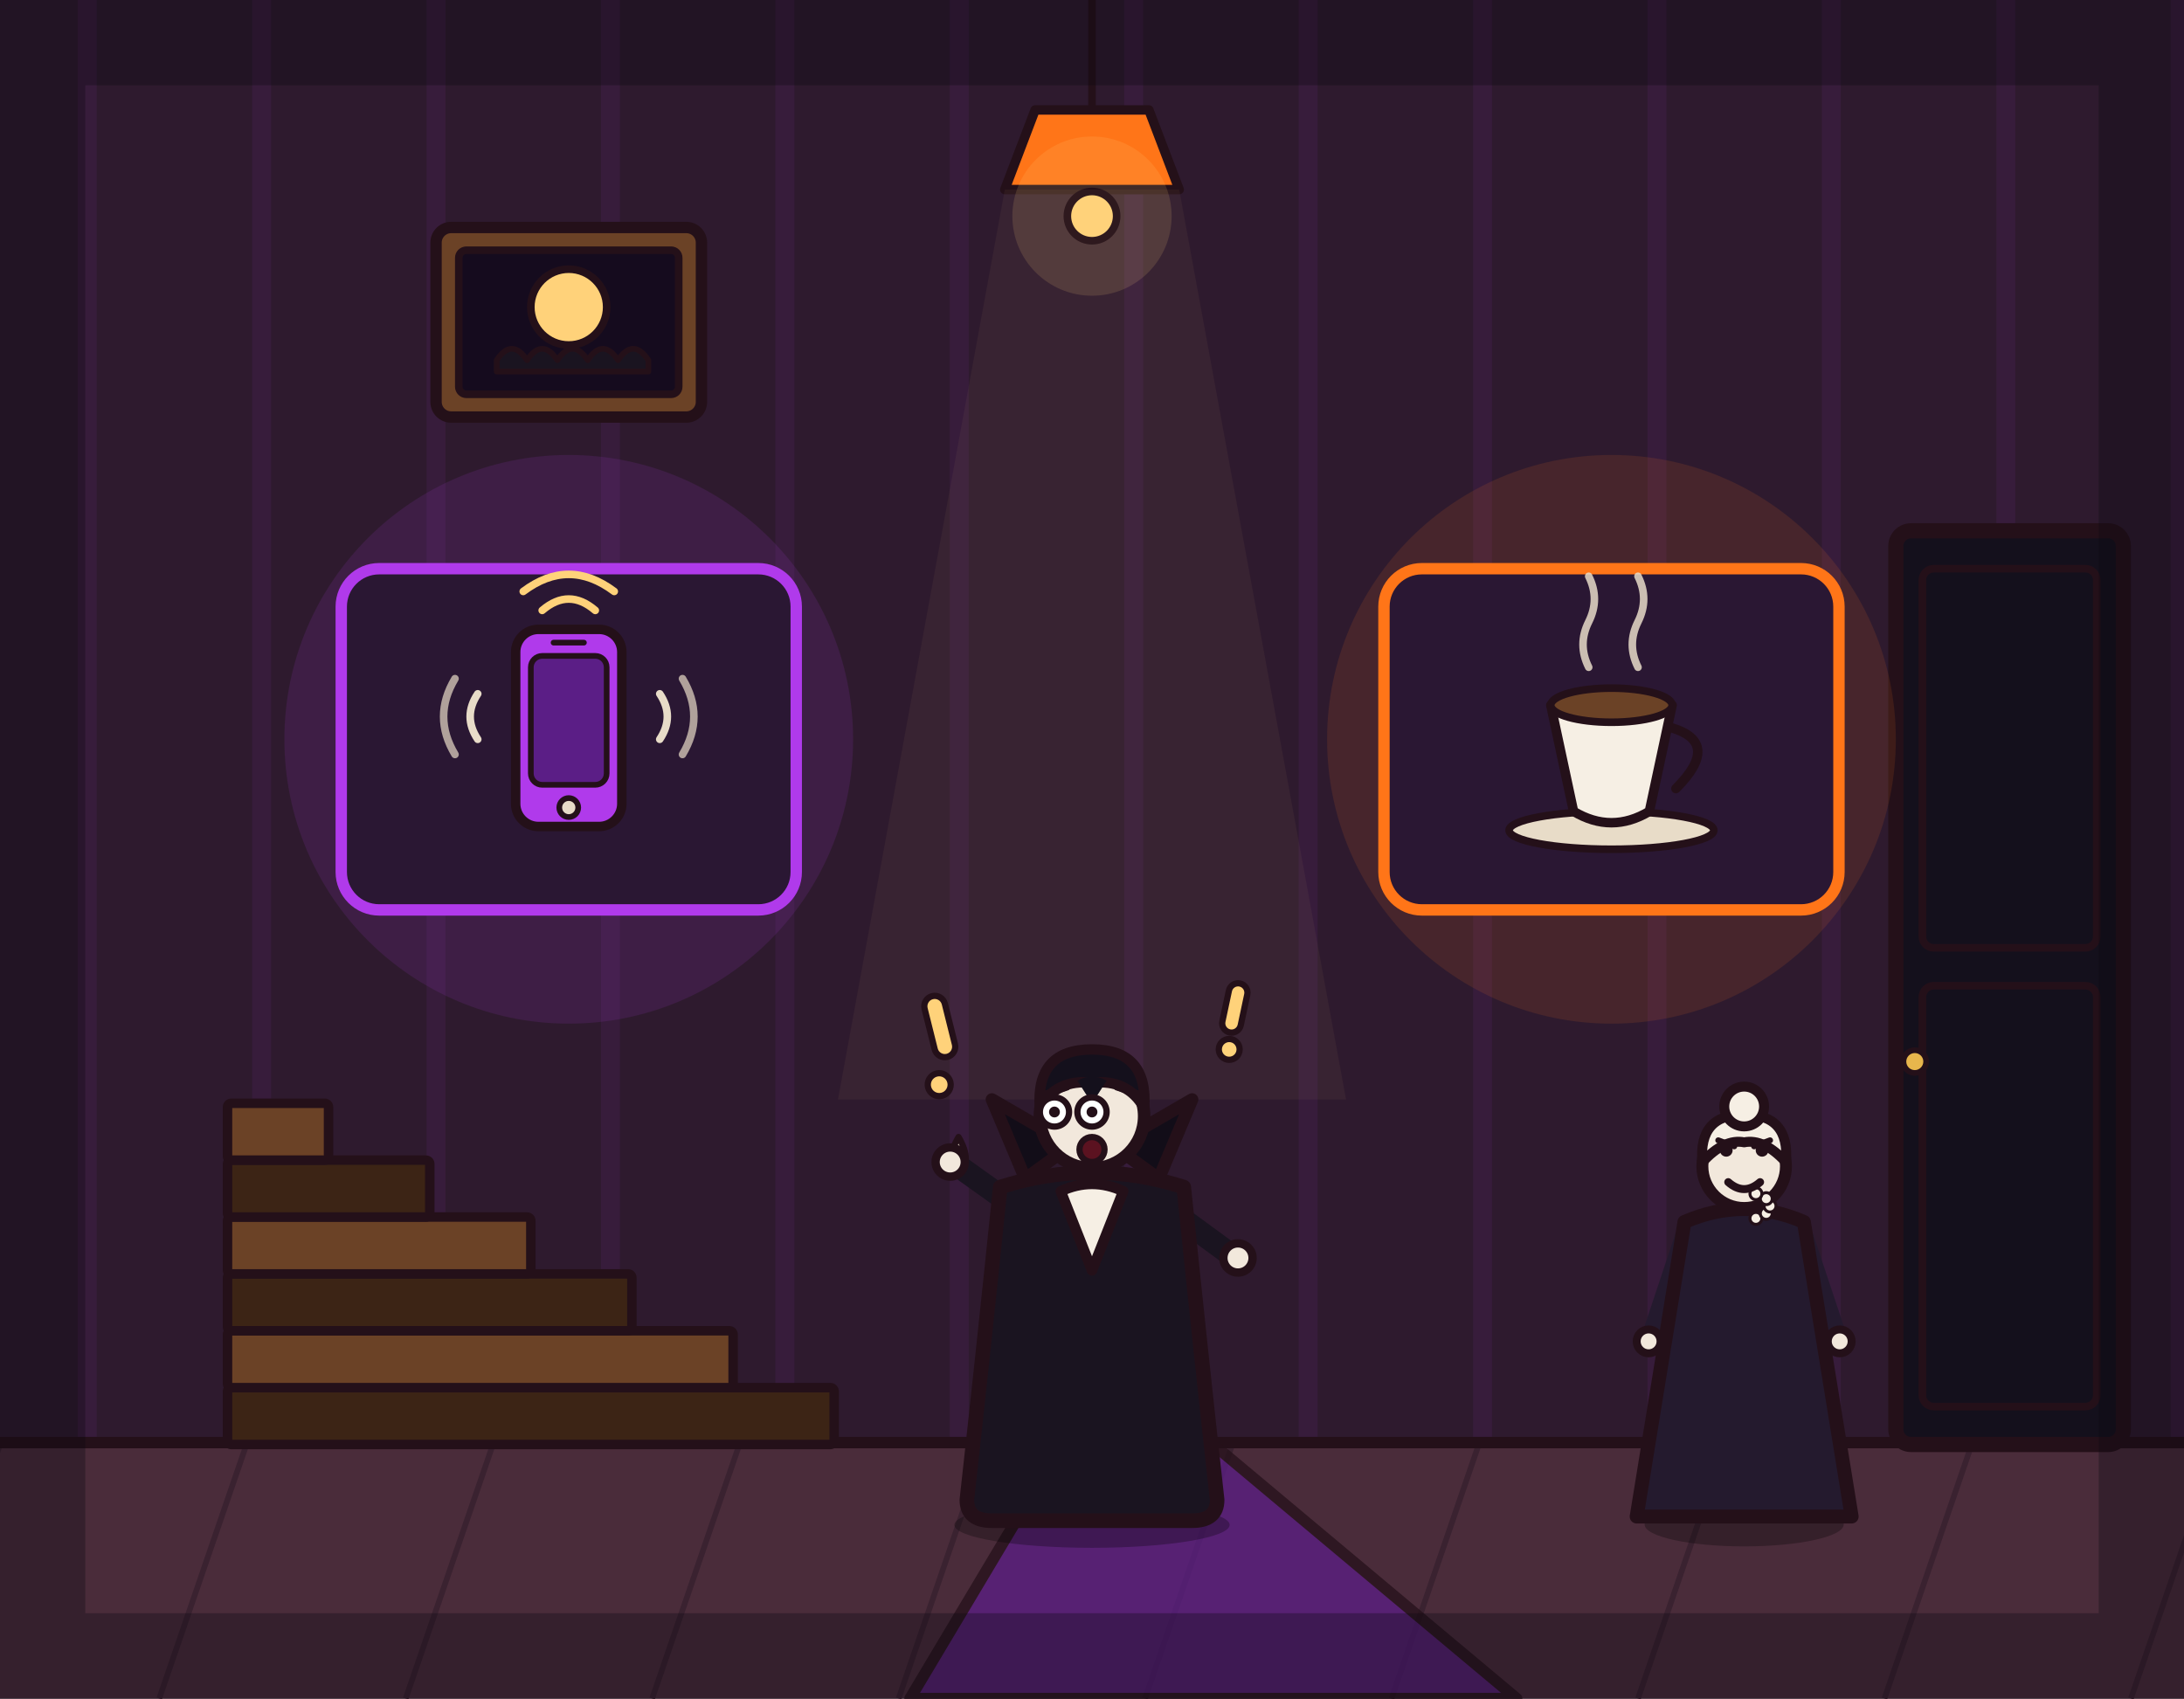
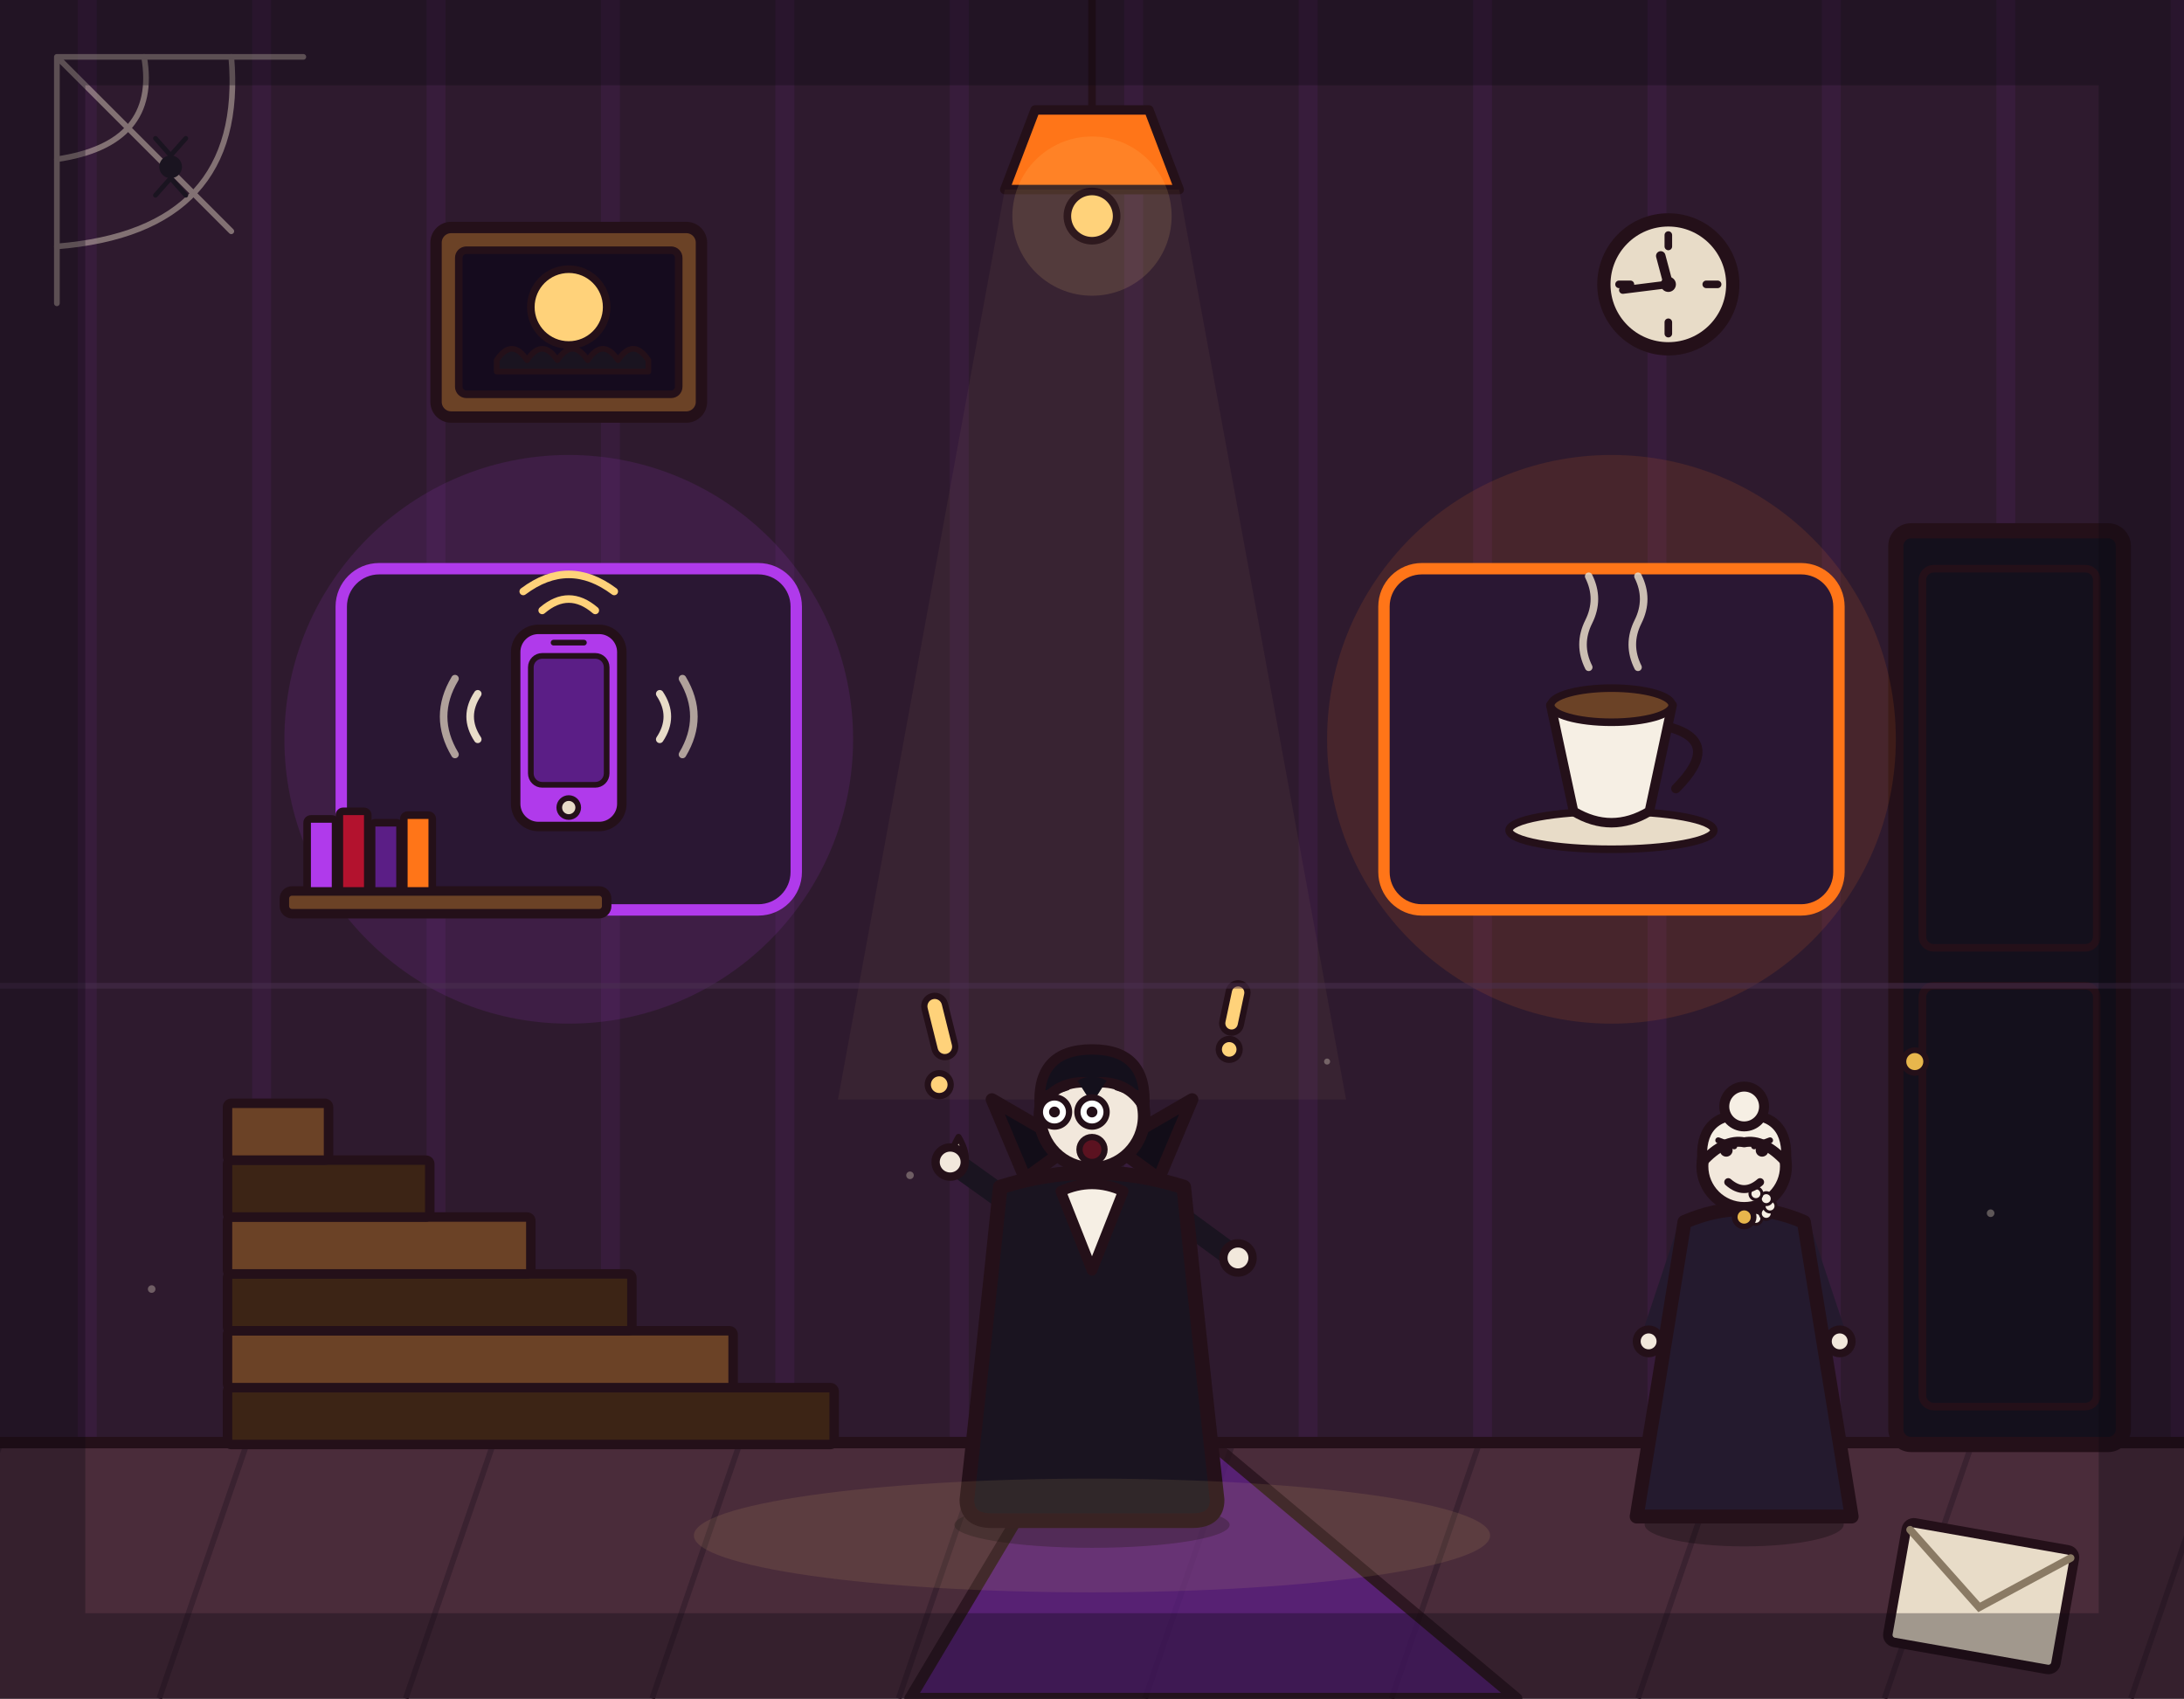
<svg xmlns="http://www.w3.org/2000/svg" viewBox="0 0 1152 896" width="1152" height="896">
  <rect x="0" y="0" width="1152" height="896" fill="#2e1a2e" />
  <path d="M46 0V762M138 0V762M230 0V762M322 0V762M414 0V762M506 0V762M598 0V762M690 0V762M782 0V762M874 0V762M966 0V762M1058 0V762M1150 0V762" stroke="#b03aeb" stroke-width="10" opacity=".07" fill="none" />
  <line x1="576" y1="0" x2="576" y2="58" stroke="#241019" stroke-width="4" stroke-linecap="round" />
  <path d="M546 58 L606 58 L622 100 L530 100 Z" fill="#ff7518" stroke="#241019" stroke-width="5" stroke-linejoin="round" />
  <circle cx="576" cy="114" r="42" fill="#ffd27a" opacity=".14" stroke="none" />
  <circle cx="576" cy="114" r="13" fill="#ffd27a" stroke="#241019" stroke-width="4" />
  <path d="M530 100 L622 100 L710 580 L442 580 Z" fill="#ffd27a" opacity=".05" stroke="none" />
  <g>
    <rect x="230" y="120" width="140" height="100" rx="8" fill="#6b4226" stroke="#241019" stroke-width="6" stroke-linejoin="round" />
    <rect x="242" y="132" width="116" height="76" rx="4" fill="#150b1e" stroke="#241019" stroke-width="4" />
    <circle cx="300" cy="162" r="20" fill="#ffd27a" stroke="#241019" stroke-width="4" />
    <path d="M262 190 Q270 178 278 190 Q286 178 294 190 Q302 178 310 190 Q318 178 326 190 Q334 178 342 190 L342 196 L262 196 Z" fill="#1a1420" stroke="#241019" stroke-width="3" stroke-linejoin="round" />
  </g>
  <rect x="0" y="760" width="1152" height="136" fill="#4a2c3a" />
  <path d="M0 762 L-46 896M130 762 L84 896M260 762 L214 896M390 762 L344 896M520 762 L474 896M650 762 L604 896M780 762 L734 896M910 762 L864 896M1040 762 L994 896M1170 762 L1124 896" stroke="#3a2230" stroke-width="3" fill="none" />
  <line x1="0" y1="761" x2="1152" y2="761" stroke="#241019" stroke-width="6" stroke-linecap="round" />
  <path d="M480 896 L560 762 L640 762 L800 896 Z" fill="#5b1e86" stroke="#241019" stroke-width="6" stroke-linejoin="round" opacity=".75" />
  <rect x="120" y="732" width="320" height="30" rx="2" fill="#3c2415" stroke="#241019" stroke-width="5" stroke-linejoin="round" />
  <rect x="120" y="702" width="266.7" height="30" rx="2" fill="#6b4226" stroke="#241019" stroke-width="5" stroke-linejoin="round" />
  <rect x="120" y="672" width="213.3" height="30" rx="2" fill="#3c2415" stroke="#241019" stroke-width="5" stroke-linejoin="round" />
  <rect x="120" y="642" width="160" height="30" rx="2" fill="#6b4226" stroke="#241019" stroke-width="5" stroke-linejoin="round" />
  <rect x="120" y="612" width="106.7" height="30" rx="2" fill="#3c2415" stroke="#241019" stroke-width="5" stroke-linejoin="round" />
  <rect x="120" y="582" width="53.3" height="30" rx="2" fill="#6b4226" stroke="#241019" stroke-width="5" stroke-linejoin="round" />
  <g>
    <rect x="1000" y="280" width="120" height="482" rx="8" fill="#14101c" stroke="#241019" stroke-width="8" stroke-linejoin="round" />
    <rect x="1014" y="300" width="92" height="200" rx="6" fill="none" stroke="#241019" stroke-width="4" />
    <rect x="1014" y="520" width="92" height="222" rx="6" fill="none" stroke="#241019" stroke-width="4" />
    <circle cx="1010" cy="560" r="6" fill="#e8b64c" stroke="#241019" stroke-width="3" />
  </g>
  <circle cx="300" cy="390" r="150" fill="#b03aeb" opacity=".12" stroke="none" />
  <rect x="180" y="300" width="240" height="180" rx="20" fill="#2a1733" stroke="#b03aeb" stroke-width="6" stroke-linejoin="round" />
  <path d="M286 322 Q300 310 314 322" fill="none" stroke="#ffd27a" stroke-width="4" stroke-linecap="round" />
  <path d="M276 312 Q300 294 324 312" fill="none" stroke="#ffd27a" stroke-width="4" stroke-linecap="round" />
  <rect x="272" y="332" width="56" height="104" rx="12" fill="#b03aeb" stroke="#241019" stroke-width="5" stroke-linejoin="round" />
  <rect x="280" y="346" width="40" height="68" rx="6" fill="#5b1e86" stroke="#241019" stroke-width="3" />
  <line x1="292" y1="339" x2="308" y2="339" stroke="#241019" stroke-width="3" stroke-linecap="round" />
  <circle cx="300" cy="426" r="5" fill="#e8dcc8" stroke="#241019" stroke-width="3" />
  <path d="M252 366 Q244 378 252 390" fill="none" stroke="#e8dcc8" stroke-width="4" stroke-linecap="round" />
  <path d="M240 358 Q228 378 240 398" fill="none" stroke="#e8dcc8" stroke-width="4" stroke-linecap="round" opacity=".7" />
  <path d="M348 366 Q356 378 348 390" fill="none" stroke="#e8dcc8" stroke-width="4" stroke-linecap="round" />
  <path d="M360 358 Q372 378 360 398" fill="none" stroke="#e8dcc8" stroke-width="4" stroke-linecap="round" opacity=".7" />
  <circle cx="850" cy="390" r="150" fill="#ff7518" opacity=".12" stroke="none" />
  <rect x="730" y="300" width="240" height="180" rx="20" fill="#2a1733" stroke="#ff7518" stroke-width="6" stroke-linejoin="round" />
  <path d="M838 352 Q832 340 838 328 Q844 316 838 304" fill="none" stroke="#e8dcc8" stroke-width="4" stroke-linecap="round" opacity=".85" />
  <path d="M864 352 Q858 340 864 328 Q870 316 864 304" fill="none" stroke="#e8dcc8" stroke-width="4" stroke-linecap="round" opacity=".85" />
  <ellipse cx="850" cy="438" rx="54" ry="10" fill="#e8dcc8" stroke="#241019" stroke-width="4" stroke-linejoin="round" />
  <path d="M818 372 L830 428 Q850 440 870 428 L882 372 Z" fill="#f6efe4" stroke="#241019" stroke-width="5" stroke-linejoin="round" />
  <ellipse cx="850" cy="372" rx="32" ry="9" fill="#6b4226" stroke="#241019" stroke-width="4" />
  <path d="M882 384 Q908 392 884 416" fill="none" stroke="#241019" stroke-width="5" stroke-linecap="round" />
  <g transform="translate(576 800) scale(1.1)">
    <ellipse cx="0" cy="4" rx="66" ry="11" fill="#000000" stroke="none" opacity=".28" />
    <rect x="-78" y="-250" width="10" height="30" rx="5" fill="#ffd27a" stroke="#241019" stroke-width="3" transform="rotate(-14 -73 -235)" />
    <circle cx="-80" cy="-208" r="5.5" fill="#ffd27a" stroke="#241019" stroke-width="3" transform="rotate(-14 -73 -235)" />
    <rect x="64" y="-256" width="9" height="24" rx="4.5" fill="#ffd27a" stroke="#241019" stroke-width="3" transform="rotate(12 68 -244)" />
    <circle cx="70" cy="-224" r="5" fill="#ffd27a" stroke="#241019" stroke-width="3" transform="rotate(12 68 -244)" />
    <path d="M-64 -182 Q-57 -170 -64 -164 Q-71 -170 -64 -182 Z" fill="#e8dcc8" stroke="#241019" stroke-width="3" stroke-linejoin="round" />
    <path d="M-8 -62 L26 -44 L36 -6" fill="none" stroke="#241a2e" stroke-width="15" stroke-linecap="round" stroke-linejoin="round" />
    <path d="M10 -62 L-22 -40 L-34 -10" fill="none" stroke="#241a2e" stroke-width="15" stroke-linecap="round" stroke-linejoin="round" />
    <ellipse cx="38" cy="-4" rx="14" ry="7" fill="#14101c" stroke="#241019" stroke-width="4" stroke-linejoin="round" />
    <ellipse cx="-36" cy="-8" rx="14" ry="7" fill="#14101c" stroke="#241019" stroke-width="4" stroke-linejoin="round" />
    <path d="M36 -148 L66 -126" fill="none" stroke="#1a1420" stroke-width="11" stroke-linecap="round" />
    <circle cx="70" cy="-124" r="7" fill="#f2e8dc" stroke="#241019" stroke-width="4" stroke-linejoin="round" />
    <path d="M-36 -148 L-64 -168" fill="none" stroke="#1a1420" stroke-width="11" stroke-linecap="round" />
    <circle cx="-68" cy="-170" r="7" fill="#f2e8dc" stroke="#241019" stroke-width="4" stroke-linejoin="round" />
    <path d="M-44 -158 Q-52 -80 -60 -8 Q-60 2 -48 2 L48 2 Q60 2 60 -8 Q52 -80 44 -158 Q0 -172 -44 -158 Z" fill="#1a1420" stroke="#241019" stroke-width="7" stroke-linejoin="round" />
    <path d="M-32 -162 L-48 -200 L-10 -178 Z" fill="#120d18" stroke="#241019" stroke-width="6" stroke-linejoin="round" />
    <path d="M32 -162 L48 -200 L10 -178 Z" fill="#120d18" stroke="#241019" stroke-width="6" stroke-linejoin="round" />
    <path d="M-15 -156 L0 -118 L15 -156 Q0 -163 -15 -156 Z" fill="#f6efe4" stroke="#241019" stroke-width="5" stroke-linejoin="round" />
    <circle cx="0" cy="-192" r="25" fill="#f2e8dc" stroke="#241019" stroke-width="6" stroke-linejoin="round" />
    <path d="M-25 -196 Q-27 -224 0 -224 Q27 -224 25 -196 Q17 -210 0 -208 Q-17 -210 -25 -196 Z" fill="#14101c" stroke="#241019" stroke-width="5" stroke-linejoin="round" />
    <path d="M-7 -209 L0 -198 L7 -209 Q0 -213 -7 -209 Z" fill="#14101c" stroke="none" />
    <circle cx="-18" cy="-194" r="7" fill="#ffffff" stroke="#241019" stroke-width="3" />
    <circle cx="0" cy="-194" r="7" fill="#ffffff" stroke="#241019" stroke-width="3" />
    <circle cx="-18" cy="-194" r="2.6" fill="#241019" />
    <circle cx="0" cy="-194" r="2.6" fill="#241019" />
    <path d="M-24 -202 L-12 -206 M24 -202 L12 -206" stroke="#241019" stroke-width="3.4" stroke-linecap="round" fill="none" />
    <circle cx="0" cy="-176" r="6" fill="#5b1220" stroke="#241019" stroke-width="3" />
  </g>
  <g transform="translate(920 800) scale(1.05)">
    <ellipse cx="0" cy="4" rx="50" ry="11" fill="#000000" stroke="none" opacity=".28" />
    <path d="M-30 -140 L-46 -92" fill="none" stroke="#241a2e" stroke-width="10" stroke-linecap="round" />
    <circle cx="-48" cy="-88" r="6" fill="#f2e8dc" stroke="#241019" stroke-width="4" stroke-linejoin="round" />
    <path d="M30 -140 L46 -92" fill="none" stroke="#241a2e" stroke-width="10" stroke-linecap="round" />
    <circle cx="48" cy="-88" r="6" fill="#f2e8dc" stroke="#241019" stroke-width="4" stroke-linejoin="round" />
    <path d="M-30 -148 L-54 0 L54 0 L30 -148 Q0 -161 -30 -148 Z" fill="#241a2e" stroke="#241019" stroke-width="7" stroke-linejoin="round" />
    <circle cx="0" cy="-176" r="21" fill="#f2e8dc" stroke="#241019" stroke-width="6" stroke-linejoin="round" />
    <path d="M-21 -178 Q-23 -202 0 -202 Q23 -202 21 -178 Q10 -190 0 -188 Q-10 -190 -21 -178 Z" fill="#f6efe4" stroke="#241019" stroke-width="5" stroke-linejoin="round" />
    <circle cx="0" cy="-206" r="10" fill="#f6efe4" stroke="#241019" stroke-width="5" />
    <circle cx="5.9" cy="-149.8" r="3" fill="#f6efe4" stroke="#241019" stroke-width="1.5" />
    <circle cx="11.1" cy="-152.3" r="3" fill="#f6efe4" stroke="#241019" stroke-width="1.5" />
    <circle cx="13" cy="-156" r="3" fill="#f6efe4" stroke="#241019" stroke-width="1.5" />
    <circle cx="11.1" cy="-159.7" r="3" fill="#f6efe4" stroke="#241019" stroke-width="1.5" />
    <circle cx="5.9" cy="-162.2" r="3" fill="#f6efe4" stroke="#241019" stroke-width="1.5" />
    <circle cx="-9" cy="-184" r="3.2" fill="#241019" />
    <circle cx="9" cy="-184" r="3.2" fill="#241019" />
    <path d="M-13 -189 L-5 -186 M13 -189 L5 -186" stroke="#241019" stroke-width="3" stroke-linecap="round" fill="none" />
    <path d="M-8 -168 Q0 -161 8 -168" fill="none" stroke="#241019" stroke-width="4" stroke-linecap="round" />
  </g>
+   <line x1="0" y1="520" x2="1152" y2="520" stroke="#4a3050" stroke-width="3" opacity=".5" fill="none" />
+   <g>
+     <circle cx="880" cy="150" r="34" fill="#e8dcc8" stroke="#241019" stroke-width="7" />
+     <line x1="880" y1="124" x2="880" y2="130" stroke="#241019" stroke-width="4" stroke-linecap="round" />
+     <line x1="906" y1="150" x2="900" y2="150" stroke="#241019" stroke-width="4" stroke-linecap="round" />
+     <line x1="880" y1="176" x2="880" y2="170" stroke="#241019" stroke-width="4" stroke-linecap="round" />
+     <line x1="854" y1="150" x2="860" y2="150" stroke="#241019" stroke-width="4" stroke-linecap="round" />
+     <line x1="880" y1="150" x2="876" y2="135" stroke="#241019" stroke-width="5" stroke-linecap="round" />
+     <line x1="880" y1="150" x2="856" y2="153" stroke="#241019" stroke-width="4" stroke-linecap="round" />
+     <circle cx="880" cy="150" r="4" fill="#241019" />
+   </g>
+   <rect x="150" y="470" width="170" height="12" rx="4" fill="#6b4226" stroke="#241019" stroke-width="5" stroke-linejoin="round" />
+   <rect x="162" y="432" width="15" height="38" rx="2" fill="#b03aeb" stroke="#241019" stroke-width="4" />
+   <rect x="179" y="428" width="15" height="42" rx="2" fill="#b3122e" stroke="#241019" stroke-width="4" />
+   <rect x="196" y="434" width="15" height="36" rx="2" fill="#5b1e86" stroke="#241019" stroke-width="4" />
+   <rect x="213" y="430" width="15" height="40" rx="2" fill="#ff7518" stroke="#241019" stroke-width="4" />
+   <g stroke="#e8dcc8" stroke-width="3" opacity=".45" fill="none" stroke-linecap="round">
+     <path d="M30 30 L160 30M30 30 L30 160M30 30 L122 122" />
+     <path d="M76 30 Q84 76 30 84" />
+     <path d="M122 30 Q130 122 30 130" />
+   </g>
+   <circle cx="90" cy="88" r="6" fill="#1a1420" />
+   <path d="M90 82 L82 73M90 82 L98 73M90 94 L82 103M90 94 L98 103" stroke="#1a1420" stroke-width="2.5" fill="none" stroke-linecap="round" />
+   <ellipse cx="576" cy="810" rx="210" ry="30" fill="#ffd27a" opacity=".1" />
+   <g transform="rotate(10 1045 842)">
+     <rect x="1000" y="810" width="90" height="64" rx="4" fill="#e8dcc8" stroke="#241019" stroke-width="5" stroke-linejoin="round" />
+     <path d="M1002 814 L1045 848 L1088 814" fill="none" stroke="#8a7a64" stroke-width="4" stroke-linecap="round" />
+   </g>
+   <g fill="#e8dcc8" opacity=".35">
+     <circle cx="480" cy="620" r="2" />
+     <circle cx="700" cy="560" r="1.6" />
+     <circle cx="1050" cy="640" r="2" />
+     <circle cx="80" cy="680" r="2" />
+   </g>
+   <circle cx="920" cy="642" r="5" fill="#e8b64c" stroke="#241019" stroke-width="3" />
  <rect x="0" y="0" width="1152" height="896" fill="none" stroke="#0b0710" stroke-width="90" opacity=".32" />
</svg>
